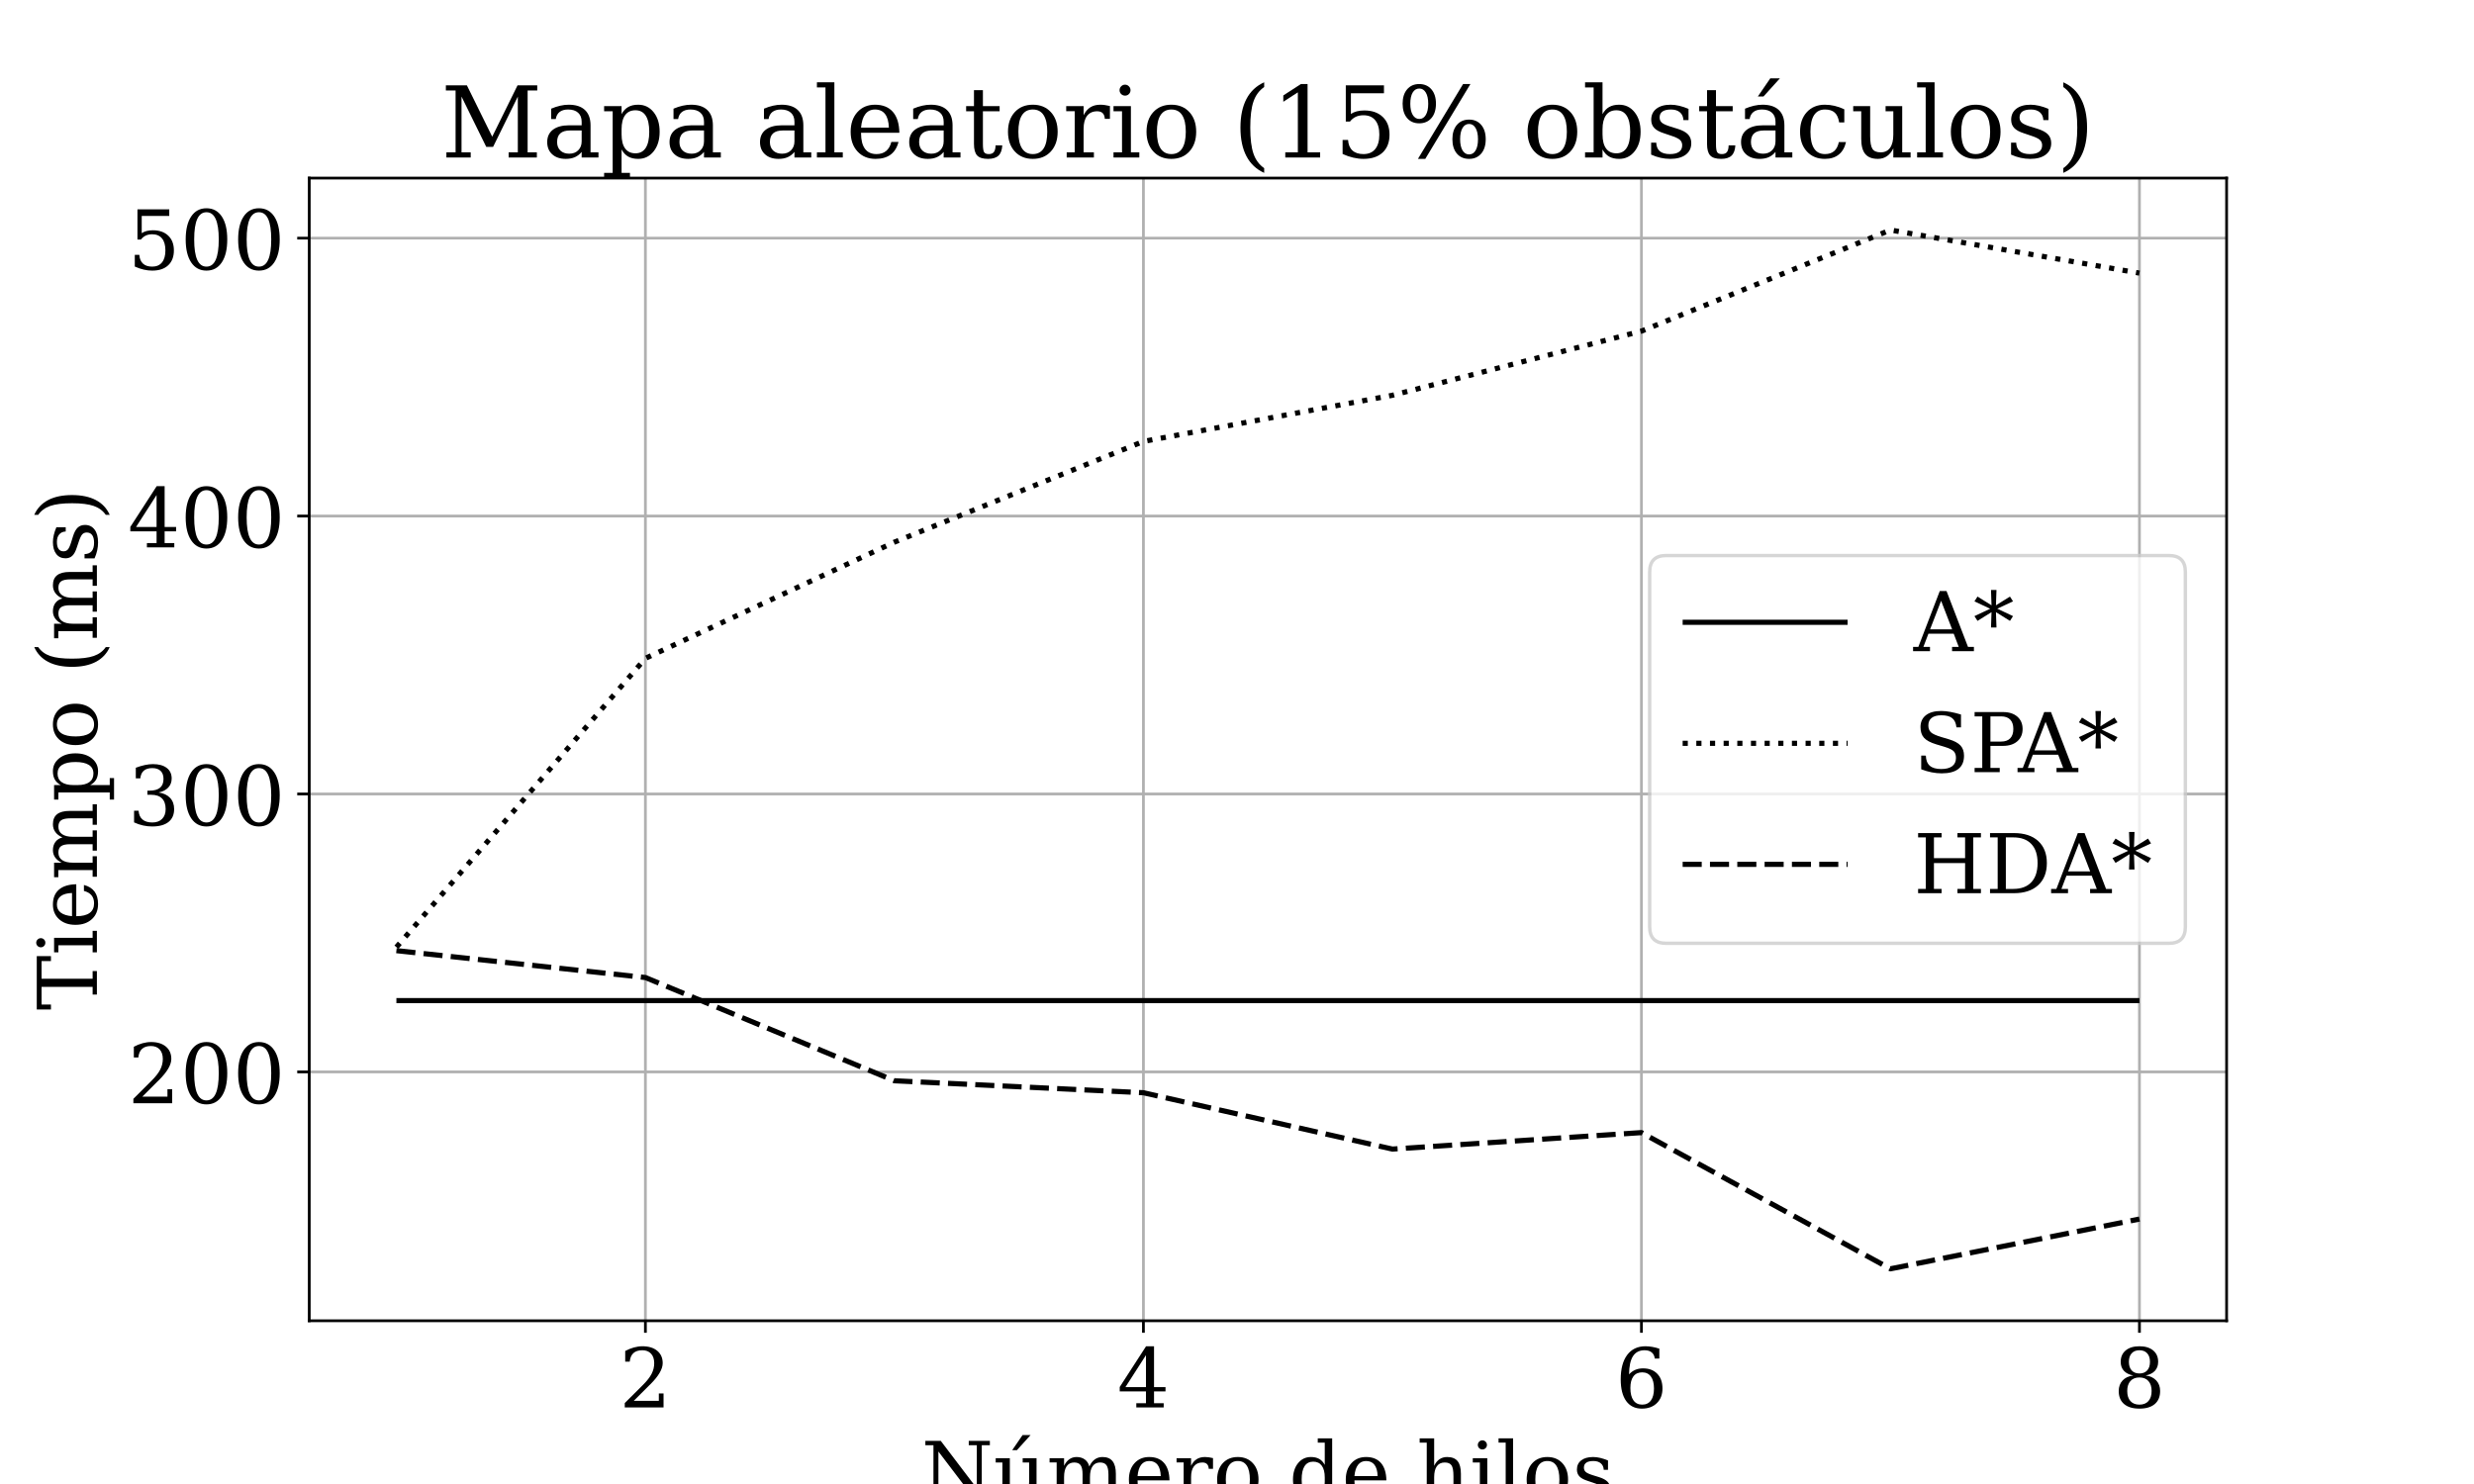
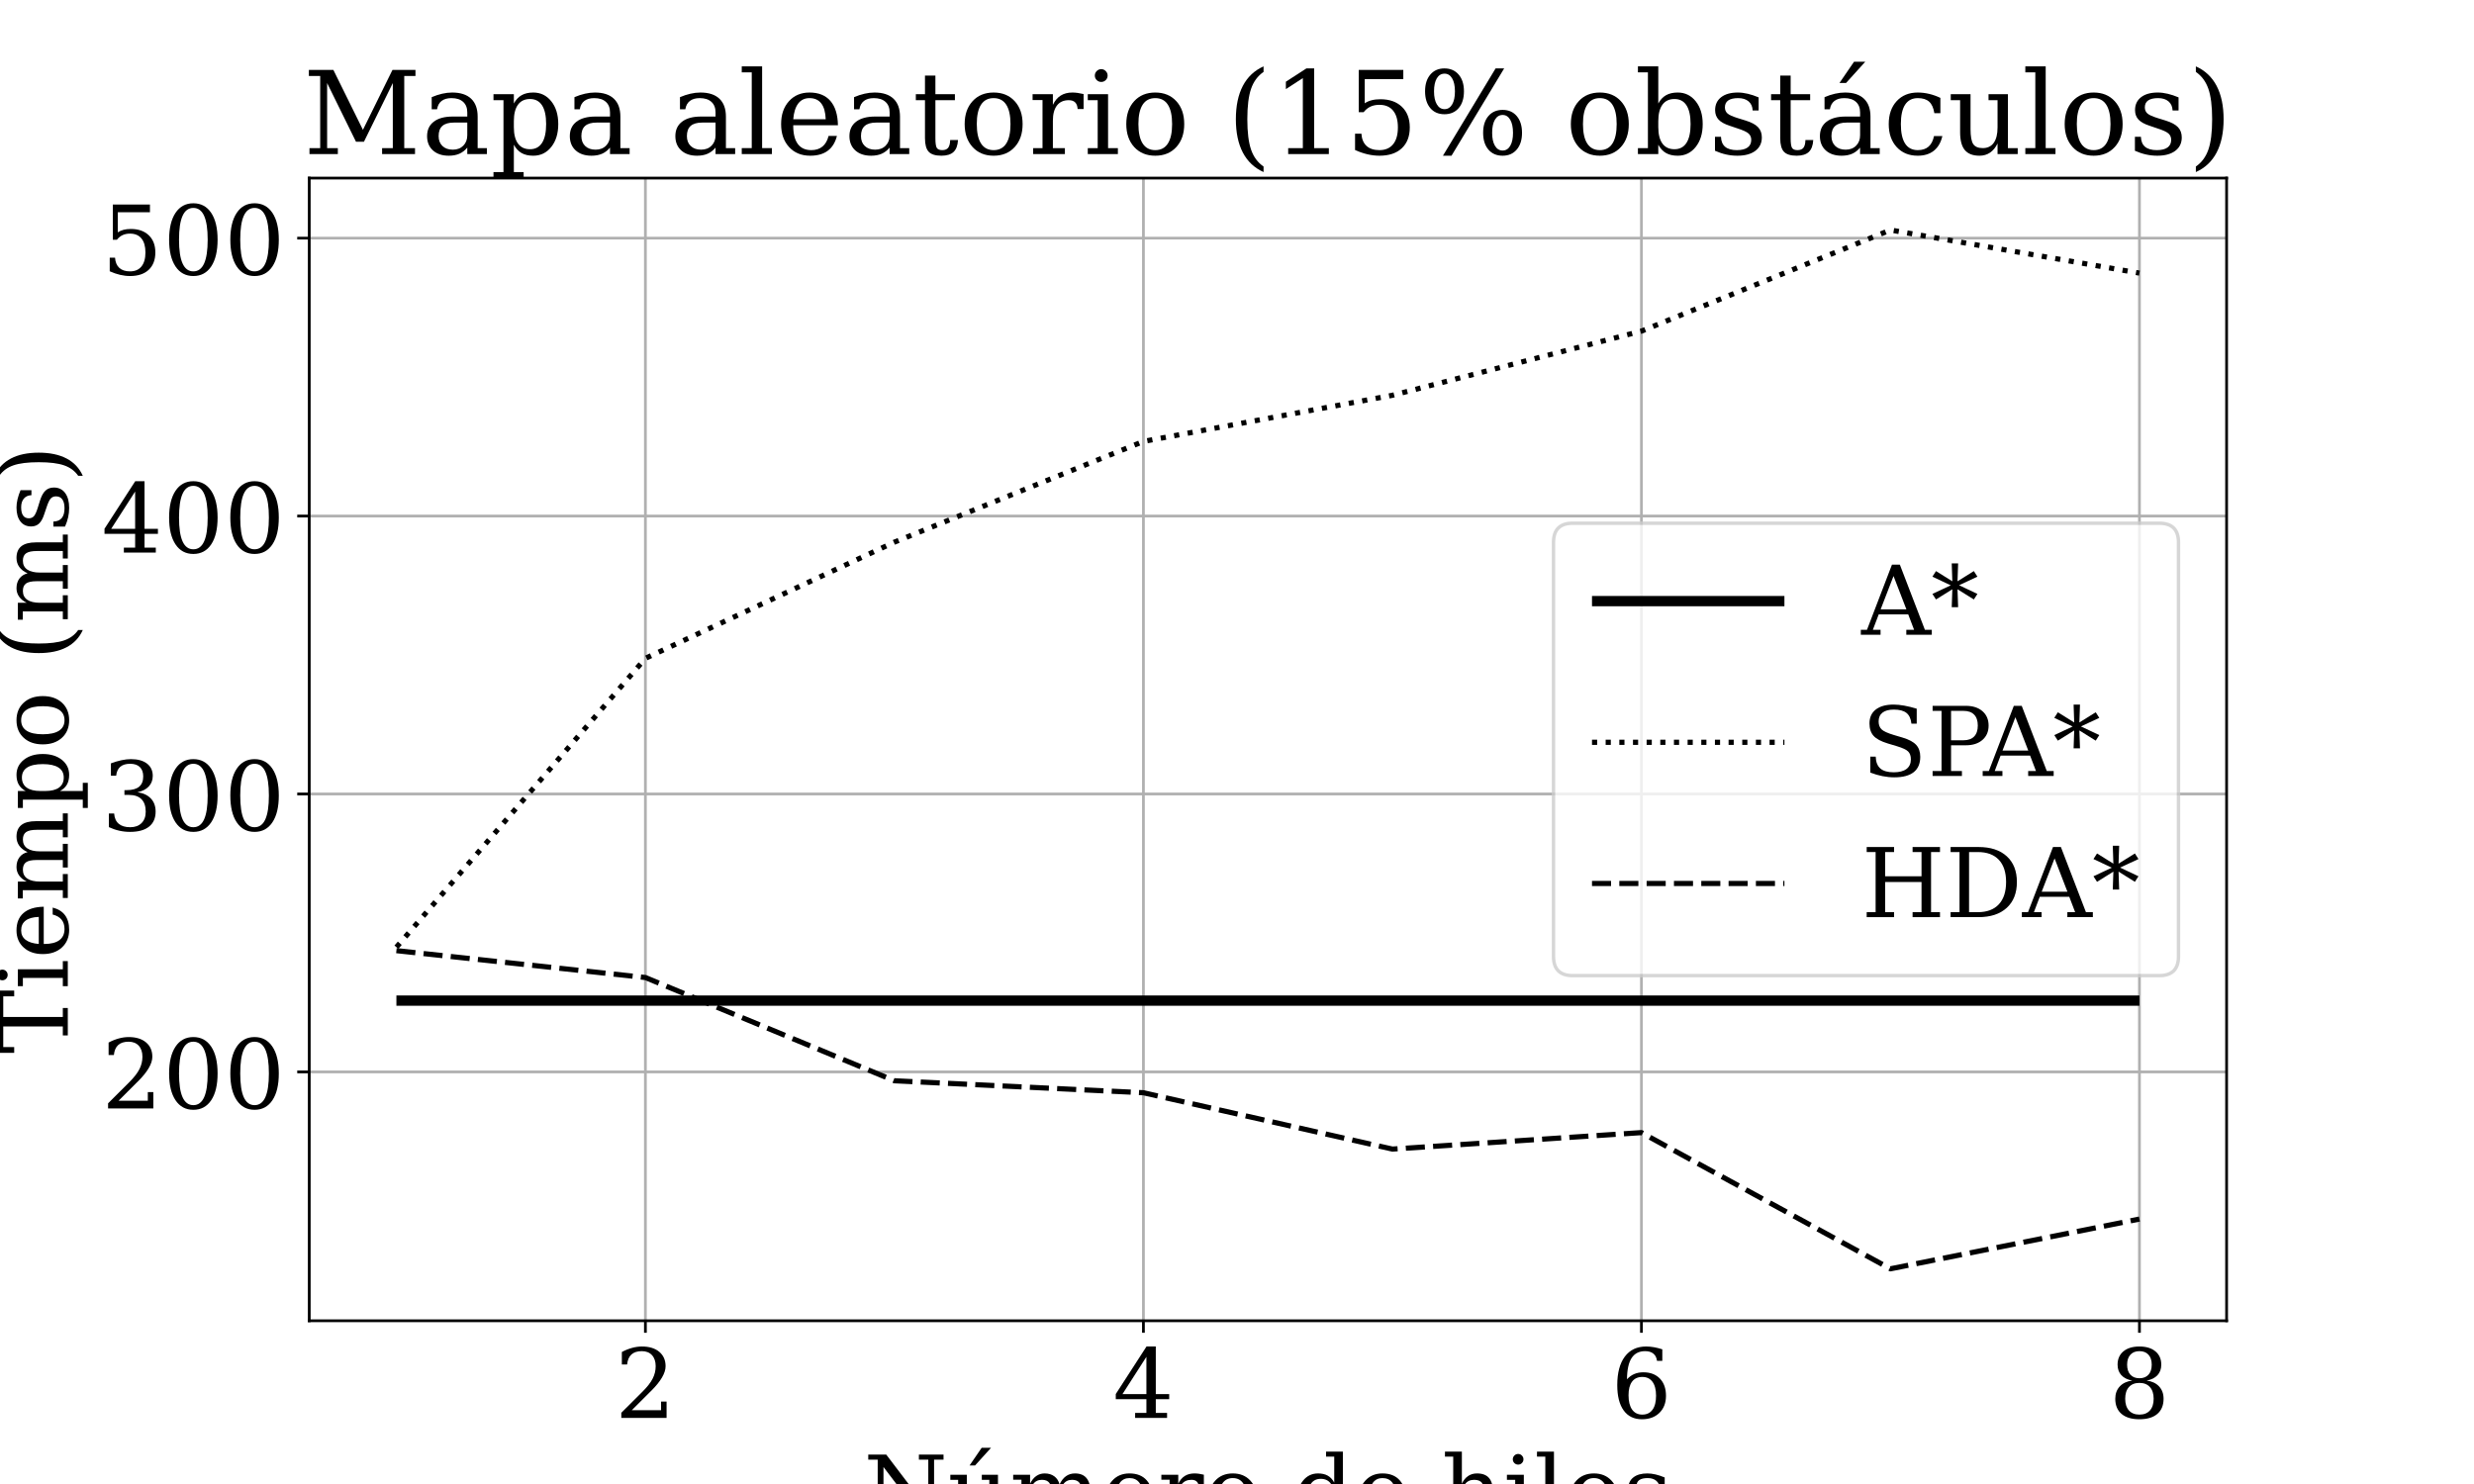
<svg xmlns="http://www.w3.org/2000/svg" xmlns:xlink="http://www.w3.org/1999/xlink" width="720pt" height="432pt" viewBox="0 0 720 432" version="1.1">
  <defs>
    <style type="text/css">*{stroke-linejoin: round; stroke-linecap: butt}</style>
  </defs>
  <g id="figure_1">
    <g id="patch_1">
      <path d="M 0 432  L 720 432  L 720 0  L 0 0  z " style="fill: #ffffff" />
    </g>
    <g id="axes_1">
      <g id="patch_2">
        <path d="M 90 384.48  L 648 384.48  L 648 51.84  L 90 51.84  z " style="fill: #ffffff" />
      </g>
      <g id="matplotlib.axis_1">
        <g id="xtick_1">
          <g id="line2d_1">
-             <path d="M 187.831 384.48  L 187.831 51.84  " clip-path="url(#p5e502b1539)" style="fill: none; stroke: #b0b0b0; stroke-width: 0.8; stroke-linecap: square" />
+             <path d="M 187.831 384.48  L 187.831 51.84  " clip-path="url(#p511c996a8e)" style="fill: none; stroke: #b0b0b0; stroke-width: 0.8; stroke-linecap: square" />
          </g>
          <g id="line2d_2">
            <defs>
-               <path id="mb79c1f2c85" d="M 0 0  L 0 3.5  " style="stroke: #000000; stroke-width: 0.8" />
-             </defs>
-             <g>
-               <use xlink:href="#mb79c1f2c85" x="187.831" y="384.48" style="stroke: #000000; stroke-width: 0.8" />
+               <path id="m0aaf7bbd1a" d="M 0 0  L 0 3.5  " style="stroke: #000000; stroke-width: 0.8" />
+             </defs>
+             <g>
+               <use xlink:href="#m0aaf7bbd1a" x="187.831" y="384.48" style="stroke: #000000; stroke-width: 0.8" />
            </g>
          </g>
          <g id="text_1">
-             <g transform="translate(180.1962 409.7163) scale(0.24 -0.24)">
+             <g transform="translate(178.9237 412.7556) scale(0.28 -0.28)">
              <defs>
                <path id="DejaVuSerif-32" d="M 819 3553  L 469 3553  L 469 4384  Q 803 4563 1142 4656  Q 1481 4750 1806 4750  Q 2534 4750 2956 4397  Q 3378 4044 3378 3438  Q 3378 2753 2422 1800  Q 2347 1728 2309 1691  L 1131 513  L 3078 513  L 3078 1088  L 3444 1088  L 3444 0  L 434 0  L 434 341  L 1850 1753  Q 2319 2222 2519 2614  Q 2719 3006 2719 3438  Q 2719 3909 2473 4175  Q 2228 4441 1797 4441  Q 1350 4441 1106 4219  Q 863 3997 819 3553  z " transform="scale(0.015625)" />
              </defs>
              <use xlink:href="#DejaVuSerif-32" />
            </g>
          </g>
        </g>
        <g id="xtick_2">
          <g id="line2d_3">
-             <path d="M 332.766 384.48  L 332.766 51.84  " clip-path="url(#p5e502b1539)" style="fill: none; stroke: #b0b0b0; stroke-width: 0.8; stroke-linecap: square" />
+             <path d="M 332.766 384.48  L 332.766 51.84  " clip-path="url(#p511c996a8e)" style="fill: none; stroke: #b0b0b0; stroke-width: 0.8; stroke-linecap: square" />
          </g>
          <g id="line2d_4">
            <g>
-               <use xlink:href="#mb79c1f2c85" x="332.766" y="384.48" style="stroke: #000000; stroke-width: 0.8" />
+               <use xlink:href="#m0aaf7bbd1a" x="332.766" y="384.48" style="stroke: #000000; stroke-width: 0.8" />
            </g>
          </g>
          <g id="text_2">
-             <g transform="translate(325.1312 409.7163) scale(0.24 -0.24)">
+             <g transform="translate(323.8587 412.7556) scale(0.28 -0.28)">
              <defs>
                <path id="DejaVuSerif-34" d="M 2234 1581  L 2234 4063  L 641 1581  L 2234 1581  z M 3609 0  L 1484 0  L 1484 331  L 2234 331  L 2234 1247  L 197 1247  L 197 1588  L 2241 4750  L 2859 4750  L 2859 1581  L 3750 1581  L 3750 1247  L 2859 1247  L 2859 331  L 3609 331  L 3609 0  z " transform="scale(0.015625)" />
              </defs>
              <use xlink:href="#DejaVuSerif-34" />
            </g>
          </g>
        </g>
        <g id="xtick_3">
          <g id="line2d_5">
-             <path d="M 477.701 384.48  L 477.701 51.84  " clip-path="url(#p5e502b1539)" style="fill: none; stroke: #b0b0b0; stroke-width: 0.8; stroke-linecap: square" />
+             <path d="M 477.701 384.48  L 477.701 51.84  " clip-path="url(#p511c996a8e)" style="fill: none; stroke: #b0b0b0; stroke-width: 0.8; stroke-linecap: square" />
          </g>
          <g id="line2d_6">
            <g>
-               <use xlink:href="#mb79c1f2c85" x="477.701" y="384.48" style="stroke: #000000; stroke-width: 0.8" />
+               <use xlink:href="#m0aaf7bbd1a" x="477.701" y="384.48" style="stroke: #000000; stroke-width: 0.8" />
            </g>
          </g>
          <g id="text_3">
-             <g transform="translate(470.0663 409.7163) scale(0.24 -0.24)">
+             <g transform="translate(468.7938 412.7556) scale(0.28 -0.28)">
              <defs>
                <path id="DejaVuSerif-36" d="M 2094 219  Q 2534 219 2771 542  Q 3009 866 3009 1472  Q 3009 2078 2771 2401  Q 2534 2725 2094 2725  Q 1647 2725 1412 2412  Q 1178 2100 1178 1509  Q 1178 888 1415 553  Q 1653 219 2094 219  z M 1075 2569  Q 1288 2803 1556 2918  Q 1825 3034 2163 3034  Q 2859 3034 3264 2615  Q 3669 2197 3669 1472  Q 3669 763 3233 336  Q 2797 -91 2069 -91  Q 1278 -91 853 498  Q 428 1088 428 2181  Q 428 3406 931 4078  Q 1434 4750 2350 4750  Q 2597 4750 2869 4703  Q 3141 4656 3425 4563  L 3425 3794  L 3072 3794  Q 3034 4109 2831 4275  Q 2628 4441 2284 4441  Q 1678 4441 1381 3981  Q 1084 3522 1075 2569  z " transform="scale(0.015625)" />
              </defs>
              <use xlink:href="#DejaVuSerif-36" />
            </g>
          </g>
        </g>
        <g id="xtick_4">
          <g id="line2d_7">
-             <path d="M 622.636 384.48  L 622.636 51.84  " clip-path="url(#p5e502b1539)" style="fill: none; stroke: #b0b0b0; stroke-width: 0.8; stroke-linecap: square" />
+             <path d="M 622.636 384.48  L 622.636 51.84  " clip-path="url(#p511c996a8e)" style="fill: none; stroke: #b0b0b0; stroke-width: 0.8; stroke-linecap: square" />
          </g>
          <g id="line2d_8">
            <g>
-               <use xlink:href="#mb79c1f2c85" x="622.636" y="384.48" style="stroke: #000000; stroke-width: 0.8" />
+               <use xlink:href="#m0aaf7bbd1a" x="622.636" y="384.48" style="stroke: #000000; stroke-width: 0.8" />
            </g>
          </g>
          <g id="text_4">
-             <g transform="translate(615.0014 409.7163) scale(0.24 -0.24)">
+             <g transform="translate(613.7289 412.7556) scale(0.28 -0.28)">
              <defs>
                <path id="DejaVuSerif-38" d="M 2981 1275  Q 2981 1775 2732 2051  Q 2484 2328 2034 2328  Q 1584 2328 1336 2051  Q 1088 1775 1088 1275  Q 1088 772 1336 495  Q 1584 219 2034 219  Q 2484 219 2732 495  Q 2981 772 2981 1275  z M 2853 3541  Q 2853 3966 2637 4203  Q 2422 4441 2034 4441  Q 1650 4441 1433 4203  Q 1216 3966 1216 3541  Q 1216 3113 1433 2875  Q 1650 2638 2034 2638  Q 2422 2638 2637 2875  Q 2853 3113 2853 3541  z M 2516 2484  Q 3047 2413 3344 2092  Q 3641 1772 3641 1275  Q 3641 619 3225 264  Q 2809 -91 2034 -91  Q 1263 -91 845 264  Q 428 619 428 1275  Q 428 1772 725 2092  Q 1022 2413 1556 2484  Q 1084 2569 832 2842  Q 581 3116 581 3541  Q 581 4103 968 4426  Q 1356 4750 2034 4750  Q 2713 4750 3100 4426  Q 3488 4103 3488 3541  Q 3488 3116 3236 2842  Q 2984 2569 2516 2484  z " transform="scale(0.015625)" />
              </defs>
              <use xlink:href="#DejaVuSerif-38" />
            </g>
          </g>
        </g>
        <g id="text_5">
-           <g transform="translate(268.1306 436.9438) scale(0.24 -0.24)">
+           <g transform="translate(251.3191 443.8544) scale(0.28 -0.28)">
            <defs>
              <path id="DejaVuSerif-4e" d="M 313 0  L 313 331  L 941 331  L 941 4331  L 313 4331  L 313 4666  L 1509 4666  L 4306 984  L 4306 4331  L 3681 4331  L 3681 4666  L 5319 4666  L 5319 4331  L 4691 4331  L 4691 -91  L 4313 -91  L 1325 3841  L 1325 331  L 1953 331  L 1953 0  L 313 0  z " transform="scale(0.015625)" />
              <path id="DejaVuSerif-fa" d="M 2266 3322  L 3341 3322  L 3341 331  L 3884 331  L 3884 0  L 2766 0  L 2766 588  Q 2606 256 2353 82  Q 2100 -91 1766 -91  Q 1213 -91 952 223  Q 691 538 691 1209  L 691 2988  L 172 2988  L 172 3322  L 1269 3322  L 1269 1388  Q 1269 781 1417 556  Q 1566 331 1947 331  Q 2347 331 2556 625  Q 2766 919 2766 1478  L 2766 2988  L 2266 2988  L 2266 3322  z M 2258 5119  L 2880 5119  L 1818 3944  L 1452 3944  L 2258 5119  z " transform="scale(0.015625)" />
              <path id="DejaVuSerif-6d" d="M 3316 2675  Q 3481 3041 3739 3227  Q 3997 3413 4341 3413  Q 4863 3413 5119 3089  Q 5375 2766 5375 2113  L 5375 331  L 5894 331  L 5894 0  L 4300 0  L 4300 331  L 4800 331  L 4800 2047  Q 4800 2556 4650 2772  Q 4500 2988 4153 2988  Q 3769 2988 3567 2697  Q 3366 2406 3366 1850  L 3366 331  L 3866 331  L 3866 0  L 2291 0  L 2291 331  L 2791 331  L 2791 2069  Q 2791 2566 2641 2777  Q 2491 2988 2144 2988  Q 1759 2988 1557 2697  Q 1356 2406 1356 1850  L 1356 331  L 1856 331  L 1856 0  L 263 0  L 263 331  L 781 331  L 781 2994  L 231 2994  L 231 3322  L 1356 3322  L 1356 2731  Q 1516 3063 1762 3238  Q 2009 3413 2322 3413  Q 2709 3413 2968 3220  Q 3228 3028 3316 2675  z " transform="scale(0.015625)" />
              <path id="DejaVuSerif-65" d="M 3469 1600  L 991 1600  L 991 1575  Q 991 903 1244 561  Q 1497 219 1991 219  Q 2369 219 2611 417  Q 2853 616 2950 1006  L 3413 1006  Q 3275 459 2904 184  Q 2534 -91 1931 -91  Q 1203 -91 761 389  Q 319 869 319 1663  Q 319 2450 753 2931  Q 1188 3413 1894 3413  Q 2647 3413 3050 2948  Q 3453 2484 3469 1600  z M 2791 1931  Q 2772 2513 2545 2808  Q 2319 3103 1894 3103  Q 1497 3103 1269 2806  Q 1041 2509 991 1931  L 2791 1931  z " transform="scale(0.015625)" />
              <path id="DejaVuSerif-72" d="M 3059 3328  L 3059 2497  L 2728 2497  Q 2713 2744 2591 2866  Q 2469 2988 2234 2988  Q 1809 2988 1582 2694  Q 1356 2400 1356 1850  L 1356 331  L 2022 331  L 2022 0  L 263 0  L 263 331  L 781 331  L 781 2994  L 231 2994  L 231 3322  L 1356 3322  L 1356 2731  Q 1525 3078 1790 3245  Q 2056 3413 2438 3413  Q 2578 3413 2733 3391  Q 2888 3369 3059 3328  z " transform="scale(0.015625)" />
              <path id="DejaVuSerif-6f" d="M 1925 219  Q 2388 219 2623 584  Q 2859 950 2859 1663  Q 2859 2375 2623 2739  Q 2388 3103 1925 3103  Q 1463 3103 1227 2739  Q 991 2375 991 1663  Q 991 950 1228 584  Q 1466 219 1925 219  z M 1925 -91  Q 1200 -91 759 389  Q 319 869 319 1663  Q 319 2456 758 2934  Q 1197 3413 1925 3413  Q 2653 3413 3092 2934  Q 3531 2456 3531 1663  Q 3531 869 3092 389  Q 2653 -91 1925 -91  z " transform="scale(0.015625)" />
              <path id="DejaVuSerif-20" transform="scale(0.015625)" />
              <path id="DejaVuSerif-64" d="M 3359 331  L 3909 331  L 3909 0  L 2784 0  L 2784 519  Q 2616 206 2355 57  Q 2094 -91 1709 -91  Q 1097 -91 708 395  Q 319 881 319 1663  Q 319 2444 706 2928  Q 1094 3413 1709 3413  Q 2094 3413 2355 3264  Q 2616 3116 2784 2803  L 2784 4531  L 2241 4531  L 2241 4863  L 3359 4863  L 3359 331  z M 2784 1497  L 2784 1825  Q 2784 2422 2554 2737  Q 2325 3053 1888 3053  Q 1444 3053 1217 2703  Q 991 2353 991 1663  Q 991 975 1217 622  Q 1444 269 1888 269  Q 2325 269 2554 583  Q 2784 897 2784 1497  z " transform="scale(0.015625)" />
              <path id="DejaVuSerif-68" d="M 263 0  L 263 331  L 781 331  L 781 4531  L 231 4531  L 231 4863  L 1356 4863  L 1356 2731  Q 1516 3069 1770 3241  Q 2025 3413 2363 3413  Q 2913 3413 3172 3097  Q 3431 2781 3431 2113  L 3431 331  L 3944 331  L 3944 0  L 2356 0  L 2356 331  L 2853 331  L 2853 1931  Q 2853 2541 2704 2764  Q 2556 2988 2175 2988  Q 1775 2988 1565 2697  Q 1356 2406 1356 1850  L 1356 331  L 1856 331  L 1856 0  L 263 0  z " transform="scale(0.015625)" />
              <path id="DejaVuSerif-69" d="M 622 4353  Q 622 4497 726 4603  Q 831 4709 978 4709  Q 1122 4709 1226 4603  Q 1331 4497 1331 4353  Q 1331 4206 1228 4103  Q 1125 4000 978 4000  Q 831 4000 726 4103  Q 622 4206 622 4353  z M 1356 331  L 1900 331  L 1900 0  L 231 0  L 231 331  L 781 331  L 781 2988  L 231 2988  L 231 3322  L 1356 3322  L 1356 331  z " transform="scale(0.015625)" />
              <path id="DejaVuSerif-6c" d="M 1313 331  L 1856 331  L 1856 0  L 184 0  L 184 331  L 738 331  L 738 4531  L 184 4531  L 184 4863  L 1313 4863  L 1313 331  z " transform="scale(0.015625)" />
              <path id="DejaVuSerif-73" d="M 359 184  L 359 959  L 691 959  Q 703 588 923 403  Q 1144 219 1575 219  Q 1963 219 2166 364  Q 2369 509 2369 788  Q 2369 1006 2220 1140  Q 2072 1275 1594 1428  L 1178 1569  Q 750 1706 558 1912  Q 366 2119 366 2438  Q 366 2894 700 3153  Q 1034 3413 1625 3413  Q 1888 3413 2178 3344  Q 2469 3275 2778 3144  L 2778 2419  L 2447 2419  Q 2434 2741 2221 2922  Q 2009 3103 1644 3103  Q 1281 3103 1095 2975  Q 909 2847 909 2591  Q 909 2381 1050 2254  Q 1191 2128 1613 1997  L 2069 1856  Q 2541 1709 2748 1489  Q 2956 1269 2956 922  Q 2956 450 2595 179  Q 2234 -91 1600 -91  Q 1278 -91 972 -22  Q 666 47 359 184  z " transform="scale(0.015625)" />
            </defs>
            <use xlink:href="#DejaVuSerif-4e" />
-             <use xlink:href="#DejaVuSerif-fa" transform="translate(87.5 0)" />
-             <use xlink:href="#DejaVuSerif-6d" transform="translate(151.9043 0)" />
-             <use xlink:href="#DejaVuSerif-65" transform="translate(246.7285 0)" />
-             <use xlink:href="#DejaVuSerif-72" transform="translate(305.9082 0)" />
-             <use xlink:href="#DejaVuSerif-6f" transform="translate(353.7109 0)" />
-             <use xlink:href="#DejaVuSerif-20" transform="translate(413.916 0)" />
-             <use xlink:href="#DejaVuSerif-64" transform="translate(445.7031 0)" />
-             <use xlink:href="#DejaVuSerif-65" transform="translate(509.7168 0)" />
-             <use xlink:href="#DejaVuSerif-20" transform="translate(568.8965 0)" />
-             <use xlink:href="#DejaVuSerif-68" transform="translate(600.6836 0)" />
-             <use xlink:href="#DejaVuSerif-69" transform="translate(665.0879 0)" />
-             <use xlink:href="#DejaVuSerif-6c" transform="translate(697.0703 0)" />
-             <use xlink:href="#DejaVuSerif-6f" transform="translate(729.0527 0)" />
-             <use xlink:href="#DejaVuSerif-73" transform="translate(789.2578 0)" />
+             <use xlink:href="#DejaVuSerif-fa" x="87.5" />
+             <use xlink:href="#DejaVuSerif-6d" x="151.904" />
+             <use xlink:href="#DejaVuSerif-65" x="246.729" />
+             <use xlink:href="#DejaVuSerif-72" x="305.908" />
+             <use xlink:href="#DejaVuSerif-6f" x="353.711" />
+             <use xlink:href="#DejaVuSerif-20" x="413.916" />
+             <use xlink:href="#DejaVuSerif-64" x="445.703" />
+             <use xlink:href="#DejaVuSerif-65" x="509.717" />
+             <use xlink:href="#DejaVuSerif-20" x="568.896" />
+             <use xlink:href="#DejaVuSerif-68" x="600.684" />
+             <use xlink:href="#DejaVuSerif-69" x="665.088" />
+             <use xlink:href="#DejaVuSerif-6c" x="697.07" />
+             <use xlink:href="#DejaVuSerif-6f" x="729.053" />
+             <use xlink:href="#DejaVuSerif-73" x="789.258" />
          </g>
        </g>
      </g>
      <g id="matplotlib.axis_2">
        <g id="ytick_1">
          <g id="line2d_9">
-             <path d="M 90 312.036  L 648 312.036  " clip-path="url(#p5e502b1539)" style="fill: none; stroke: #b0b0b0; stroke-width: 0.8; stroke-linecap: square" />
+             <path d="M 90 312.036  L 648 312.036  " clip-path="url(#p511c996a8e)" style="fill: none; stroke: #b0b0b0; stroke-width: 0.8; stroke-linecap: square" />
          </g>
          <g id="line2d_10">
            <defs>
-               <path id="m36c22977f0" d="M 0 0  L -3.5 0  " style="stroke: #000000; stroke-width: 0.8" />
-             </defs>
-             <g>
-               <use xlink:href="#m36c22977f0" x="90" y="312.036" style="stroke: #000000; stroke-width: 0.8" />
+               <path id="m2c31dcdac9" d="M 0 0  L -3.5 0  " style="stroke: #000000; stroke-width: 0.8" />
+             </defs>
+             <g>
+               <use xlink:href="#m2c31dcdac9" x="90" y="312.036" style="stroke: #000000; stroke-width: 0.8" />
            </g>
          </g>
          <g id="text_6">
-             <g transform="translate(37.19 321.1543) scale(0.24 -0.24)">
+             <g transform="translate(29.555 322.674) scale(0.28 -0.28)">
              <defs>
                <path id="DejaVuSerif-30" d="M 2034 219  Q 2513 219 2750 744  Q 2988 1269 2988 2328  Q 2988 3391 2750 3916  Q 2513 4441 2034 4441  Q 1556 4441 1318 3916  Q 1081 3391 1081 2328  Q 1081 1269 1318 744  Q 1556 219 2034 219  z M 2034 -91  Q 1275 -91 848 546  Q 422 1184 422 2328  Q 422 3475 848 4112  Q 1275 4750 2034 4750  Q 2797 4750 3222 4112  Q 3647 3475 3647 2328  Q 3647 1184 3222 546  Q 2797 -91 2034 -91  z " transform="scale(0.015625)" />
              </defs>
              <use xlink:href="#DejaVuSerif-32" />
-               <use xlink:href="#DejaVuSerif-30" transform="translate(63.62305 0)" />
-               <use xlink:href="#DejaVuSerif-30" transform="translate(127.2461 0)" />
+               <use xlink:href="#DejaVuSerif-30" x="63.623" />
+               <use xlink:href="#DejaVuSerif-30" x="127.246" />
            </g>
          </g>
        </g>
        <g id="ytick_2">
          <g id="line2d_11">
-             <path d="M 90 231.13  L 648 231.13  " clip-path="url(#p5e502b1539)" style="fill: none; stroke: #b0b0b0; stroke-width: 0.8; stroke-linecap: square" />
+             <path d="M 90 231.13  L 648 231.13  " clip-path="url(#p511c996a8e)" style="fill: none; stroke: #b0b0b0; stroke-width: 0.8; stroke-linecap: square" />
          </g>
          <g id="line2d_12">
            <g>
-               <use xlink:href="#m36c22977f0" x="90" y="231.13" style="stroke: #000000; stroke-width: 0.8" />
+               <use xlink:href="#m2c31dcdac9" x="90" y="231.13" style="stroke: #000000; stroke-width: 0.8" />
            </g>
          </g>
          <g id="text_7">
-             <g transform="translate(37.19 240.2486) scale(0.24 -0.24)">
+             <g transform="translate(29.555 241.7683) scale(0.28 -0.28)">
              <defs>
                <path id="DejaVuSerif-33" d="M 622 4469  Q 988 4606 1323 4678  Q 1659 4750 1953 4750  Q 2638 4750 3022 4454  Q 3406 4159 3406 3634  Q 3406 3213 3140 2930  Q 2875 2647 2388 2547  Q 2963 2466 3280 2130  Q 3597 1794 3597 1259  Q 3597 606 3158 257  Q 2719 -91 1894 -91  Q 1528 -91 1179 -12  Q 831 66 488 225  L 488 1131  L 838 1131  Q 869 681 1141 450  Q 1413 219 1906 219  Q 2384 219 2661 495  Q 2938 772 2938 1253  Q 2938 1803 2653 2086  Q 2369 2369 1819 2369  L 1522 2369  L 1522 2688  L 1678 2688  Q 2225 2688 2498 2914  Q 2772 3141 2772 3597  Q 2772 4006 2547 4223  Q 2322 4441 1900 4441  Q 1478 4441 1245 4241  Q 1013 4041 972 3647  L 622 3647  L 622 4469  z " transform="scale(0.015625)" />
              </defs>
              <use xlink:href="#DejaVuSerif-33" />
-               <use xlink:href="#DejaVuSerif-30" transform="translate(63.62305 0)" />
-               <use xlink:href="#DejaVuSerif-30" transform="translate(127.2461 0)" />
+               <use xlink:href="#DejaVuSerif-30" x="63.623" />
+               <use xlink:href="#DejaVuSerif-30" x="127.246" />
            </g>
          </g>
        </g>
        <g id="ytick_3">
          <g id="line2d_13">
-             <path d="M 90 150.225  L 648 150.225  " clip-path="url(#p5e502b1539)" style="fill: none; stroke: #b0b0b0; stroke-width: 0.8; stroke-linecap: square" />
+             <path d="M 90 150.225  L 648 150.225  " clip-path="url(#p511c996a8e)" style="fill: none; stroke: #b0b0b0; stroke-width: 0.8; stroke-linecap: square" />
          </g>
          <g id="line2d_14">
            <g>
-               <use xlink:href="#m36c22977f0" x="90" y="150.225" style="stroke: #000000; stroke-width: 0.8" />
+               <use xlink:href="#m2c31dcdac9" x="90" y="150.225" style="stroke: #000000; stroke-width: 0.8" />
            </g>
          </g>
          <g id="text_8">
-             <g transform="translate(37.19 159.343) scale(0.24 -0.24)">
+             <g transform="translate(29.555 160.8627) scale(0.28 -0.28)">
              <use xlink:href="#DejaVuSerif-34" />
-               <use xlink:href="#DejaVuSerif-30" transform="translate(63.62305 0)" />
-               <use xlink:href="#DejaVuSerif-30" transform="translate(127.2461 0)" />
+               <use xlink:href="#DejaVuSerif-30" x="63.623" />
+               <use xlink:href="#DejaVuSerif-30" x="127.246" />
            </g>
          </g>
        </g>
        <g id="ytick_4">
          <g id="line2d_15">
-             <path d="M 90 69.319  L 648 69.319  " clip-path="url(#p5e502b1539)" style="fill: none; stroke: #b0b0b0; stroke-width: 0.8; stroke-linecap: square" />
+             <path d="M 90 69.319  L 648 69.319  " clip-path="url(#p511c996a8e)" style="fill: none; stroke: #b0b0b0; stroke-width: 0.8; stroke-linecap: square" />
          </g>
          <g id="line2d_16">
            <g>
-               <use xlink:href="#m36c22977f0" x="90" y="69.319" style="stroke: #000000; stroke-width: 0.8" />
+               <use xlink:href="#m2c31dcdac9" x="90" y="69.319" style="stroke: #000000; stroke-width: 0.8" />
            </g>
          </g>
          <g id="text_9">
-             <g transform="translate(37.19 78.43731) scale(0.24 -0.24)">
+             <g transform="translate(29.555 79.957) scale(0.28 -0.28)">
              <defs>
                <path id="DejaVuSerif-35" d="M 3219 4666  L 3219 4153  L 1081 4153  L 1081 2816  Q 1244 2928 1461 2984  Q 1678 3041 1947 3041  Q 2703 3041 3140 2622  Q 3578 2203 3578 1478  Q 3578 738 3136 323  Q 2694 -91 1894 -91  Q 1572 -91 1234 -12  Q 897 66 544 225  L 544 1131  L 897 1131  Q 925 688 1179 453  Q 1434 219 1894 219  Q 2388 219 2653 544  Q 2919 869 2919 1478  Q 2919 2084 2655 2407  Q 2391 2731 1894 2731  Q 1613 2731 1398 2631  Q 1184 2531 1019 2322  L 750 2322  L 750 4666  L 3219 4666  z " transform="scale(0.015625)" />
              </defs>
              <use xlink:href="#DejaVuSerif-35" />
-               <use xlink:href="#DejaVuSerif-30" transform="translate(63.62305 0)" />
-               <use xlink:href="#DejaVuSerif-30" transform="translate(127.2461 0)" />
+               <use xlink:href="#DejaVuSerif-30" x="63.623" />
+               <use xlink:href="#DejaVuSerif-30" x="127.246" />
            </g>
          </g>
        </g>
        <g id="text_10">
-           <g transform="translate(28.19875 294.105) rotate(-90) scale(0.24 -0.24)">
+           <g transform="translate(19.73187 306.7625) rotate(-90) scale(0.28 -0.28)">
            <defs>
              <path id="DejaVuSerif-54" d="M 1222 0  L 1222 331  L 1819 331  L 1819 4294  L 447 4294  L 447 3566  L 63 3566  L 63 4666  L 4206 4666  L 4206 3566  L 3822 3566  L 3822 4294  L 2450 4294  L 2450 331  L 3047 331  L 3047 0  L 1222 0  z " transform="scale(0.015625)" />
              <path id="DejaVuSerif-70" d="M 1313 1825  L 1313 1497  Q 1313 897 1542 583  Q 1772 269 2209 269  Q 2650 269 2876 622  Q 3103 975 3103 1663  Q 3103 2353 2876 2703  Q 2650 3053 2209 3053  Q 1772 3053 1542 2737  Q 1313 2422 1313 1825  z M 738 2988  L 184 2988  L 184 3322  L 1313 3322  L 1313 2803  Q 1481 3116 1742 3264  Q 2003 3413 2388 3413  Q 3000 3413 3387 2928  Q 3775 2444 3775 1663  Q 3775 881 3387 395  Q 3000 -91 2388 -91  Q 2003 -91 1742 57  Q 1481 206 1313 519  L 1313 -997  L 1856 -997  L 1856 -1331  L 184 -1331  L 184 -997  L 738 -997  L 738 2988  z " transform="scale(0.015625)" />
              <path id="DejaVuSerif-28" d="M 2041 -997  Q 1281 -656 893 83  Q 506 822 506 1931  Q 506 3044 893 3783  Q 1281 4522 2041 4863  L 2041 4556  Q 1559 4225 1350 3623  Q 1141 3022 1141 1931  Q 1141 844 1350 242  Q 1559 -359 2041 -691  L 2041 -997  z " transform="scale(0.015625)" />
              <path id="DejaVuSerif-29" d="M 453 -997  L 453 -691  Q 934 -359 1145 242  Q 1356 844 1356 1931  Q 1356 3022 1145 3623  Q 934 4225 453 4556  L 453 4863  Q 1216 4522 1603 3783  Q 1991 3044 1991 1931  Q 1991 822 1603 83  Q 1216 -656 453 -997  z " transform="scale(0.015625)" />
            </defs>
            <use xlink:href="#DejaVuSerif-54" />
-             <use xlink:href="#DejaVuSerif-69" transform="translate(66.69922 0)" />
-             <use xlink:href="#DejaVuSerif-65" transform="translate(98.68164 0)" />
-             <use xlink:href="#DejaVuSerif-6d" transform="translate(157.8613 0)" />
-             <use xlink:href="#DejaVuSerif-70" transform="translate(252.6855 0)" />
-             <use xlink:href="#DejaVuSerif-6f" transform="translate(316.6992 0)" />
-             <use xlink:href="#DejaVuSerif-20" transform="translate(376.9043 0)" />
-             <use xlink:href="#DejaVuSerif-28" transform="translate(408.6914 0)" />
-             <use xlink:href="#DejaVuSerif-6d" transform="translate(447.7051 0)" />
-             <use xlink:href="#DejaVuSerif-73" transform="translate(542.5293 0)" />
-             <use xlink:href="#DejaVuSerif-29" transform="translate(593.8477 0)" />
+             <use xlink:href="#DejaVuSerif-69" x="66.699" />
+             <use xlink:href="#DejaVuSerif-65" x="98.682" />
+             <use xlink:href="#DejaVuSerif-6d" x="157.861" />
+             <use xlink:href="#DejaVuSerif-70" x="252.686" />
+             <use xlink:href="#DejaVuSerif-6f" x="316.699" />
+             <use xlink:href="#DejaVuSerif-20" x="376.904" />
+             <use xlink:href="#DejaVuSerif-28" x="408.691" />
+             <use xlink:href="#DejaVuSerif-6d" x="447.705" />
+             <use xlink:href="#DejaVuSerif-73" x="542.529" />
+             <use xlink:href="#DejaVuSerif-29" x="593.848" />
          </g>
        </g>
      </g>
      <g id="LineCollection_1">
-         <path d="M 115.364 291.281  L 622.636 291.281  " clip-path="url(#p5e502b1539)" style="fill: none; stroke: #000000; stroke-width: 1.5" />
+         <path d="M 115.364 291.281  L 622.636 291.281  " clip-path="url(#p511c996a8e)" style="fill: none; stroke: #000000; stroke-width: 3" />
      </g>
      <g id="line2d_17">
-         <path d="M 115.364 275.725  L 187.831 191.642  L 260.299 157.817  L 332.766 128.5  L 405.234 115.068  L 477.701 96.386  L 550.169 66.96  L 622.636 79.501  " clip-path="url(#p5e502b1539)" style="fill: none; stroke-dasharray: 1.5,2.475; stroke-dashoffset: 0; stroke: #000000; stroke-width: 1.5" />
+         <path d="M 115.364 275.725  L 187.831 191.642  L 260.299 157.817  L 332.766 128.5  L 405.234 115.068  L 477.701 96.386  L 550.169 66.96  L 622.636 79.501  " clip-path="url(#p511c996a8e)" style="fill: none; stroke-dasharray: 1.5,2.475; stroke-dashoffset: 0; stroke: #000000; stroke-width: 1.5" />
      </g>
      <g id="line2d_18">
-         <path d="M 115.364 276.733  L 187.831 284.562  L 260.299 314.618  L 332.766 318.102  L 405.234 334.503  L 477.701 329.708  L 550.169 369.36  L 622.636 354.874  " clip-path="url(#p5e502b1539)" style="fill: none; stroke-dasharray: 5.55,2.4; stroke-dashoffset: 0; stroke: #000000; stroke-width: 1.5" />
+         <path d="M 115.364 276.733  L 187.831 284.562  L 260.299 314.618  L 332.766 318.102  L 405.234 334.503  L 477.701 329.708  L 550.169 369.36  L 622.636 354.874  " clip-path="url(#p511c996a8e)" style="fill: none; stroke-dasharray: 5.55,2.4; stroke-dashoffset: 0; stroke: #000000; stroke-width: 1.5" />
      </g>
      <g id="patch_3">
        <path d="M 90 384.48  L 90 51.84  " style="fill: none; stroke: #000000; stroke-width: 0.8; stroke-linejoin: miter; stroke-linecap: square" />
      </g>
      <g id="patch_4">
        <path d="M 648 384.48  L 648 51.84  " style="fill: none; stroke: #000000; stroke-width: 0.8; stroke-linejoin: miter; stroke-linecap: square" />
      </g>
      <g id="patch_5">
        <path d="M 90 384.48  L 648 384.48  " style="fill: none; stroke: #000000; stroke-width: 0.8; stroke-linejoin: miter; stroke-linecap: square" />
      </g>
      <g id="patch_6">
        <path d="M 90 51.84  L 648 51.84  " style="fill: none; stroke: #000000; stroke-width: 0.8; stroke-linejoin: miter; stroke-linecap: square" />
      </g>
      <g id="text_11">
-         <g transform="translate(128.3265 45.84) scale(0.288 -0.288)">
+         <g transform="translate(88.21425 44.85225) scale(0.336 -0.336)">
          <defs>
            <path id="DejaVuSerif-4d" d="M 353 0  L 353 331  L 947 331  L 947 4331  L 319 4331  L 319 4666  L 1678 4666  L 3316 1344  L 4953 4666  L 6228 4666  L 6228 4331  L 5606 4331  L 5606 331  L 6203 331  L 6203 0  L 4378 0  L 4378 331  L 4972 331  L 4972 3938  L 3372 684  L 2931 684  L 1331 3938  L 1331 331  L 1925 331  L 1925 0  L 353 0  z " transform="scale(0.015625)" />
            <path id="DejaVuSerif-61" d="M 2547 1044  L 2547 1747  L 1806 1747  Q 1378 1747 1168 1562  Q 959 1378 959 997  Q 959 650 1171 447  Q 1384 244 1747 244  Q 2106 244 2326 466  Q 2547 688 2547 1044  z M 3122 2075  L 3122 331  L 3634 331  L 3634 0  L 2547 0  L 2547 359  Q 2356 128 2106 18  Q 1856 -91 1522 -91  Q 969 -91 644 203  Q 319 497 319 997  Q 319 1513 691 1797  Q 1063 2081 1741 2081  L 2547 2081  L 2547 2309  Q 2547 2688 2317 2895  Q 2088 3103 1672 3103  Q 1328 3103 1125 2947  Q 922 2791 872 2484  L 575 2484  L 575 3156  Q 875 3284 1158 3348  Q 1441 3413 1709 3413  Q 2400 3413 2761 3070  Q 3122 2728 3122 2075  z " transform="scale(0.015625)" />
            <path id="DejaVuSerif-74" d="M 691 2988  L 184 2988  L 184 3322  L 691 3322  L 691 4353  L 1269 4353  L 1269 3322  L 2350 3322  L 2350 2988  L 1269 2988  L 1269 878  Q 1269 456 1350 337  Q 1431 219 1650 219  Q 1875 219 1978 351  Q 2081 484 2088 781  L 2522 781  Q 2497 328 2275 118  Q 2053 -91 1600 -91  Q 1103 -91 897 129  Q 691 350 691 878  L 691 2988  z " transform="scale(0.015625)" />
            <path id="DejaVuSerif-31" d="M 909 0  L 909 331  L 1722 331  L 1722 4213  L 781 3603  L 781 4013  L 1919 4750  L 2350 4750  L 2350 331  L 3163 331  L 3163 0  L 909 0  z " transform="scale(0.015625)" />
            <path id="DejaVuSerif-25" d="M 1434 4459  Q 1159 4459 1004 4200  Q 850 3941 850 3475  Q 850 3016 1008 2753  Q 1166 2491 1434 2491  Q 1700 2491 1854 2752  Q 2009 3013 2009 3475  Q 2009 3938 1854 4198  Q 1700 4459 1434 4459  z M 4653 2169  Q 4381 2169 4226 1906  Q 4072 1644 4072 1178  Q 4072 719 4228 458  Q 4384 197 4653 197  Q 4922 197 5075 458  Q 5228 719 5228 1178  Q 5228 1641 5073 1905  Q 4919 2169 4653 2169  z M 4653 2450  Q 5147 2450 5437 2106  Q 5728 1763 5728 1178  Q 5728 594 5436 251  Q 5144 -91 4653 -91  Q 4153 -91 3862 251  Q 3572 594 3572 1178  Q 3572 1766 3864 2108  Q 4156 2450 4653 2450  z M 4263 4750  L 4738 4750  L 1819 -91  L 1344 -91  L 4263 4750  z M 1428 4750  Q 1922 4750 2215 4408  Q 2509 4066 2509 3481  Q 2509 2891 2217 2550  Q 1925 2209 1428 2209  Q 931 2209 642 2551  Q 353 2894 353 3481  Q 353 4063 643 4406  Q 934 4750 1428 4750  z " transform="scale(0.015625)" />
            <path id="DejaVuSerif-62" d="M 738 331  L 738 4531  L 184 4531  L 184 4863  L 1313 4863  L 1313 2803  Q 1481 3116 1742 3264  Q 2003 3413 2388 3413  Q 3000 3413 3387 2928  Q 3775 2444 3775 1663  Q 3775 881 3387 395  Q 3000 -91 2388 -91  Q 2003 -91 1742 57  Q 1481 206 1313 519  L 1313 0  L 184 0  L 184 331  L 738 331  z M 1313 1497  Q 1313 897 1542 583  Q 1772 269 2209 269  Q 2650 269 2876 622  Q 3103 975 3103 1663  Q 3103 2353 2876 2703  Q 2650 3053 2209 3053  Q 1772 3053 1542 2737  Q 1313 2422 1313 1825  L 1313 1497  z " transform="scale(0.015625)" />
            <path id="DejaVuSerif-e1" d="M 2547 1044  L 2547 1747  L 1806 1747  Q 1378 1747 1168 1562  Q 959 1378 959 997  Q 959 650 1171 447  Q 1384 244 1747 244  Q 2106 244 2326 466  Q 2547 688 2547 1044  z M 3122 2075  L 3122 331  L 3634 331  L 3634 0  L 2547 0  L 2547 359  Q 2356 128 2106 18  Q 1856 -91 1522 -91  Q 969 -91 644 203  Q 319 497 319 997  Q 319 1513 691 1797  Q 1063 2081 1741 2081  L 2547 2081  L 2547 2309  Q 2547 2688 2317 2895  Q 2088 3103 1672 3103  Q 1328 3103 1125 2947  Q 922 2791 872 2484  L 575 2484  L 575 3156  Q 875 3284 1158 3348  Q 1441 3413 1709 3413  Q 2400 3413 2761 3070  Q 3122 2728 3122 2075  z M 2210 5119  L 2832 5119  L 1770 3944  L 1404 3944  L 2210 5119  z " transform="scale(0.015625)" />
            <path id="DejaVuSerif-63" d="M 3291 997  Q 3169 466 2822 187  Q 2475 -91 1925 -91  Q 1200 -91 759 389  Q 319 869 319 1663  Q 319 2459 759 2936  Q 1200 3413 1925 3413  Q 2241 3413 2553 3339  Q 2866 3266 3181 3116  L 3181 2266  L 2847 2266  Q 2781 2703 2561 2903  Q 2341 3103 1931 3103  Q 1466 3103 1228 2742  Q 991 2381 991 1663  Q 991 944 1227 581  Q 1463 219 1931 219  Q 2303 219 2525 412  Q 2747 606 2828 997  L 3291 997  z " transform="scale(0.015625)" />
            <path id="DejaVuSerif-75" d="M 2266 3322  L 3341 3322  L 3341 331  L 3884 331  L 3884 0  L 2766 0  L 2766 588  Q 2606 256 2353 82  Q 2100 -91 1766 -91  Q 1213 -91 952 223  Q 691 538 691 1209  L 691 2988  L 172 2988  L 172 3322  L 1269 3322  L 1269 1388  Q 1269 781 1417 556  Q 1566 331 1947 331  Q 2347 331 2556 625  Q 2766 919 2766 1478  L 2766 2988  L 2266 2988  L 2266 3322  z " transform="scale(0.015625)" />
          </defs>
          <use xlink:href="#DejaVuSerif-4d" />
-           <use xlink:href="#DejaVuSerif-61" transform="translate(102.3926 0)" />
-           <use xlink:href="#DejaVuSerif-70" transform="translate(162.0117 0)" />
-           <use xlink:href="#DejaVuSerif-61" transform="translate(226.0254 0)" />
-           <use xlink:href="#DejaVuSerif-20" transform="translate(285.6445 0)" />
-           <use xlink:href="#DejaVuSerif-61" transform="translate(317.4316 0)" />
-           <use xlink:href="#DejaVuSerif-6c" transform="translate(377.0508 0)" />
-           <use xlink:href="#DejaVuSerif-65" transform="translate(409.0332 0)" />
-           <use xlink:href="#DejaVuSerif-61" transform="translate(468.2129 0)" />
-           <use xlink:href="#DejaVuSerif-74" transform="translate(527.832 0)" />
-           <use xlink:href="#DejaVuSerif-6f" transform="translate(568.0176 0)" />
-           <use xlink:href="#DejaVuSerif-72" transform="translate(628.2227 0)" />
-           <use xlink:href="#DejaVuSerif-69" transform="translate(676.0254 0)" />
-           <use xlink:href="#DejaVuSerif-6f" transform="translate(708.0078 0)" />
-           <use xlink:href="#DejaVuSerif-20" transform="translate(768.2129 0)" />
-           <use xlink:href="#DejaVuSerif-28" transform="translate(800 0)" />
-           <use xlink:href="#DejaVuSerif-31" transform="translate(839.0137 0)" />
-           <use xlink:href="#DejaVuSerif-35" transform="translate(902.6367 0)" />
-           <use xlink:href="#DejaVuSerif-25" transform="translate(966.2598 0)" />
-           <use xlink:href="#DejaVuSerif-20" transform="translate(1061.279 0)" />
-           <use xlink:href="#DejaVuSerif-6f" transform="translate(1093.066 0)" />
-           <use xlink:href="#DejaVuSerif-62" transform="translate(1153.271 0)" />
-           <use xlink:href="#DejaVuSerif-73" transform="translate(1217.285 0)" />
-           <use xlink:href="#DejaVuSerif-74" transform="translate(1268.604 0)" />
-           <use xlink:href="#DejaVuSerif-e1" transform="translate(1308.789 0)" />
-           <use xlink:href="#DejaVuSerif-63" transform="translate(1368.408 0)" />
-           <use xlink:href="#DejaVuSerif-75" transform="translate(1424.414 0)" />
-           <use xlink:href="#DejaVuSerif-6c" transform="translate(1488.818 0)" />
-           <use xlink:href="#DejaVuSerif-6f" transform="translate(1520.801 0)" />
-           <use xlink:href="#DejaVuSerif-73" transform="translate(1581.006 0)" />
-           <use xlink:href="#DejaVuSerif-29" transform="translate(1632.324 0)" />
+           <use xlink:href="#DejaVuSerif-61" x="102.393" />
+           <use xlink:href="#DejaVuSerif-70" x="162.012" />
+           <use xlink:href="#DejaVuSerif-61" x="226.025" />
+           <use xlink:href="#DejaVuSerif-20" x="285.645" />
+           <use xlink:href="#DejaVuSerif-61" x="317.432" />
+           <use xlink:href="#DejaVuSerif-6c" x="377.051" />
+           <use xlink:href="#DejaVuSerif-65" x="409.033" />
+           <use xlink:href="#DejaVuSerif-61" x="468.213" />
+           <use xlink:href="#DejaVuSerif-74" x="527.832" />
+           <use xlink:href="#DejaVuSerif-6f" x="568.018" />
+           <use xlink:href="#DejaVuSerif-72" x="628.223" />
+           <use xlink:href="#DejaVuSerif-69" x="676.025" />
+           <use xlink:href="#DejaVuSerif-6f" x="708.008" />
+           <use xlink:href="#DejaVuSerif-20" x="768.213" />
+           <use xlink:href="#DejaVuSerif-28" x="800" />
+           <use xlink:href="#DejaVuSerif-31" x="839.014" />
+           <use xlink:href="#DejaVuSerif-35" x="902.637" />
+           <use xlink:href="#DejaVuSerif-25" x="966.26" />
+           <use xlink:href="#DejaVuSerif-20" x="1061.279" />
+           <use xlink:href="#DejaVuSerif-6f" x="1093.066" />
+           <use xlink:href="#DejaVuSerif-62" x="1153.271" />
+           <use xlink:href="#DejaVuSerif-73" x="1217.285" />
+           <use xlink:href="#DejaVuSerif-74" x="1268.604" />
+           <use xlink:href="#DejaVuSerif-e1" x="1308.789" />
+           <use xlink:href="#DejaVuSerif-63" x="1368.408" />
+           <use xlink:href="#DejaVuSerif-75" x="1424.414" />
+           <use xlink:href="#DejaVuSerif-6c" x="1488.818" />
+           <use xlink:href="#DejaVuSerif-6f" x="1520.801" />
+           <use xlink:href="#DejaVuSerif-73" x="1581.006" />
+           <use xlink:href="#DejaVuSerif-29" x="1632.324" />
        </g>
      </g>
      <g id="legend_1">
        <g id="patch_7">
-           <path d="M 484.897 274.601  L 631.2 274.601  Q 636 274.601 636 269.801  L 636 166.519  Q 636 161.719 631.2 161.719  L 484.897 161.719  Q 480.098 161.719 480.098 166.519  L 480.098 269.801  Q 480.098 274.601 484.897 274.601  z " style="fill: #ffffff; opacity: 0.8; stroke: #cccccc; stroke-linejoin: miter" />
+           <path d="M 457.714 284.008  L 628.4 284.008  Q 634 284.008 634 278.408  L 634 157.912  Q 634 152.312 628.4 152.312  L 457.714 152.312  Q 452.114 152.312 452.114 157.912  L 452.114 278.408  Q 452.114 284.008 457.714 284.008  z " style="fill: #ffffff; opacity: 0.8; stroke: #cccccc; stroke-linejoin: miter" />
        </g>
        <g id="line2d_19">
-           <path d="M 489.697 181.155  L 537.697 181.155  " style="fill: none; stroke: #000000; stroke-width: 1.5" />
+           <path d="M 463.314 174.988  L 519.314 174.988  " style="fill: none; stroke: #000000; stroke-width: 3" />
        </g>
        <g id="text_12">
-           <g transform="translate(556.8975 189.555) scale(0.24 -0.24)">
+           <g transform="translate(541.7138 184.7875) scale(0.28 -0.28)">
            <defs>
              <path id="DejaVuSerif-41" d="M 1281 1691  L 2994 1691  L 2138 3909  L 1281 1691  z M -38 0  L -38 331  L 372 331  L 2034 4666  L 2559 4666  L 4225 331  L 4684 331  L 4684 0  L 2988 0  L 2988 331  L 3506 331  L 3116 1356  L 1153 1356  L 763 331  L 1275 331  L 1275 0  L -38 0  z " transform="scale(0.015625)" />
              <path id="DejaVuSerif-2a" d="M 3097 3866  L 1875 3297  L 3097 2719  L 2859 2350  L 1772 3028  L 1813 1838  L 1388 1838  L 1428 3028  L 341 2350  L 103 2719  L 1325 3291  L 103 3866  L 341 4238  L 1428 3559  L 1388 4750  L 1813 4750  L 1772 3559  L 2859 4238  L 3097 3866  z " transform="scale(0.015625)" />
            </defs>
            <use xlink:href="#DejaVuSerif-41" />
-             <use xlink:href="#DejaVuSerif-2a" transform="translate(72.2168 0)" />
+             <use xlink:href="#DejaVuSerif-2a" x="72.217" />
          </g>
        </g>
        <g id="line2d_20">
-           <path d="M 489.697 216.382  L 513.697 216.382  L 537.697 216.382  " style="fill: none; stroke-dasharray: 1.5,2.475; stroke-dashoffset: 0; stroke: #000000; stroke-width: 1.5" />
+           <path d="M 463.314 216.086  L 491.314 216.086  L 519.314 216.086  " style="fill: none; stroke-dasharray: 1.5,2.475; stroke-dashoffset: 0; stroke: #000000; stroke-width: 1.5" />
        </g>
        <g id="text_13">
-           <g transform="translate(556.8975 224.7825) scale(0.24 -0.24)">
+           <g transform="translate(541.7138 225.8862) scale(0.28 -0.28)">
            <defs>
              <path id="DejaVuSerif-53" d="M 594 225  L 594 1288  L 953 1284  Q 969 753 1261 498  Q 1553 244 2150 244  Q 2706 244 2998 464  Q 3291 684 3291 1106  Q 3291 1444 3114 1625  Q 2938 1806 2369 1978  L 1753 2163  Q 1084 2366 811 2669  Q 538 2972 538 3500  Q 538 4094 959 4422  Q 1381 4750 2144 4750  Q 2469 4750 2856 4679  Q 3244 4609 3681 4475  L 3681 3481  L 3328 3481  Q 3275 3975 2998 4195  Q 2722 4416 2156 4416  Q 1663 4416 1405 4214  Q 1147 4013 1147 3628  Q 1147 3294 1340 3103  Q 1534 2913 2163 2725  L 2741 2553  Q 3375 2363 3645 2067  Q 3916 1772 3916 1275  Q 3916 597 3481 253  Q 3047 -91 2188 -91  Q 1803 -91 1404 -12  Q 1006 66 594 225  z " transform="scale(0.015625)" />
              <path id="DejaVuSerif-50" d="M 1581 2375  L 2406 2375  Q 2872 2375 3115 2626  Q 3359 2878 3359 3353  Q 3359 3831 3115 4081  Q 2872 4331 2406 4331  L 1581 4331  L 1581 2375  z M 353 0  L 353 331  L 947 331  L 947 4331  L 353 4331  L 353 4666  L 2559 4666  Q 3259 4666 3668 4311  Q 4078 3956 4078 3353  Q 4078 2753 3668 2397  Q 3259 2041 2559 2041  L 1581 2041  L 1581 331  L 2303 331  L 2303 0  L 353 0  z " transform="scale(0.015625)" />
            </defs>
            <use xlink:href="#DejaVuSerif-53" />
-             <use xlink:href="#DejaVuSerif-50" transform="translate(68.50586 0)" />
-             <use xlink:href="#DejaVuSerif-41" transform="translate(126.666 0)" />
-             <use xlink:href="#DejaVuSerif-2a" transform="translate(198.8828 0)" />
+             <use xlink:href="#DejaVuSerif-50" x="68.506" />
+             <use xlink:href="#DejaVuSerif-41" x="126.666" />
+             <use xlink:href="#DejaVuSerif-2a" x="198.883" />
          </g>
        </g>
        <g id="line2d_21">
-           <path d="M 489.697 251.61  L 513.697 251.61  L 537.697 251.61  " style="fill: none; stroke-dasharray: 5.55,2.4; stroke-dashoffset: 0; stroke: #000000; stroke-width: 1.5" />
+           <path d="M 463.314 257.185  L 491.314 257.185  L 519.314 257.185  " style="fill: none; stroke-dasharray: 5.55,2.4; stroke-dashoffset: 0; stroke: #000000; stroke-width: 1.5" />
        </g>
        <g id="text_14">
-           <g transform="translate(556.8975 260.01) scale(0.24 -0.24)">
+           <g transform="translate(541.7138 266.985) scale(0.28 -0.28)">
            <defs>
              <path id="DejaVuSerif-48" d="M 353 0  L 353 331  L 947 331  L 947 4331  L 353 4331  L 353 4666  L 2175 4666  L 2175 4331  L 1581 4331  L 1581 2719  L 4000 2719  L 4000 4331  L 3406 4331  L 3406 4666  L 5228 4666  L 5228 4331  L 4634 4331  L 4634 331  L 5228 331  L 5228 0  L 3406 0  L 3406 331  L 4000 331  L 4000 2338  L 1581 2338  L 1581 331  L 2175 331  L 2175 0  L 353 0  z " transform="scale(0.015625)" />
              <path id="DejaVuSerif-44" d="M 1581 331  L 2163 331  Q 3072 331 3558 850  Q 4044 1369 4044 2338  Q 4044 3306 3559 3818  Q 3075 4331 2163 4331  L 1581 4331  L 1581 331  z M 353 0  L 353 331  L 947 331  L 947 4331  L 353 4331  L 353 4666  L 2209 4666  Q 3416 4666 4089 4050  Q 4763 3434 4763 2338  Q 4763 1238 4088 619  Q 3413 0 2209 0  L 353 0  z " transform="scale(0.015625)" />
            </defs>
            <use xlink:href="#DejaVuSerif-48" />
-             <use xlink:href="#DejaVuSerif-44" transform="translate(87.20703 0)" />
-             <use xlink:href="#DejaVuSerif-41" transform="translate(167.3828 0)" />
-             <use xlink:href="#DejaVuSerif-2a" transform="translate(239.5996 0)" />
+             <use xlink:href="#DejaVuSerif-44" x="87.207" />
+             <use xlink:href="#DejaVuSerif-41" x="167.383" />
+             <use xlink:href="#DejaVuSerif-2a" x="239.6" />
          </g>
        </g>
      </g>
    </g>
  </g>
  <defs>
-     <clipPath id="p5e502b1539">
+     <clipPath id="p511c996a8e">
      <rect x="90" y="51.84" width="558" height="332.64" />
    </clipPath>
  </defs>
</svg>
